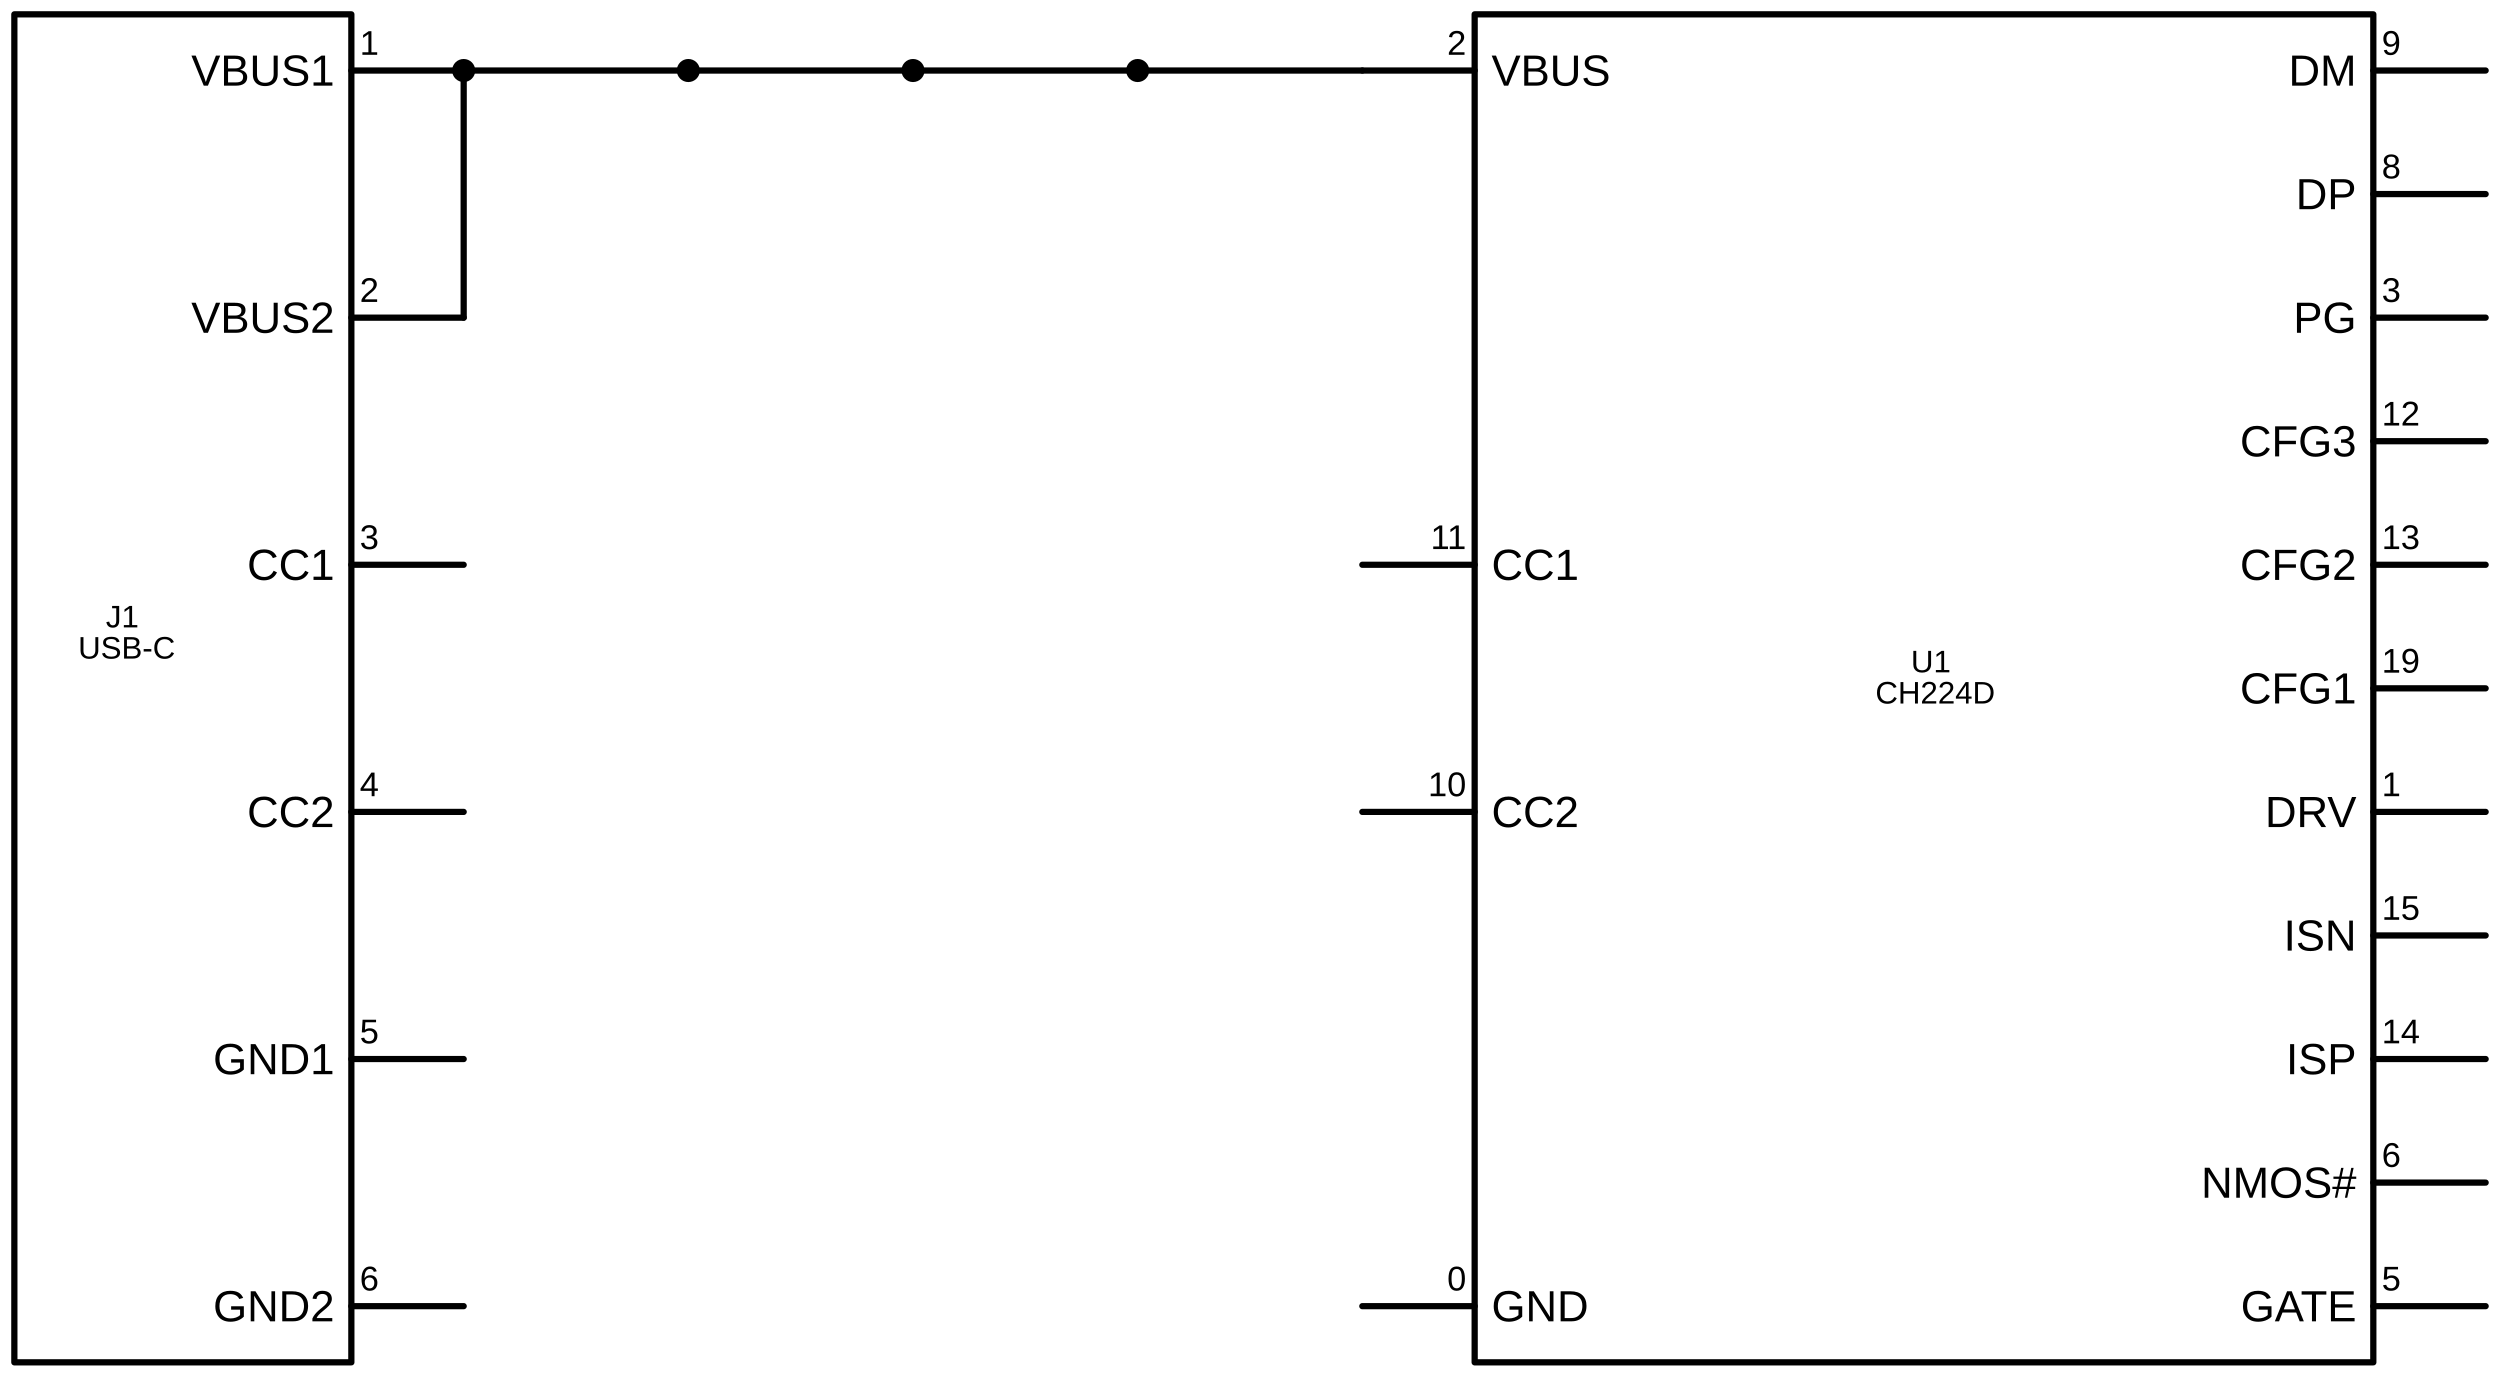
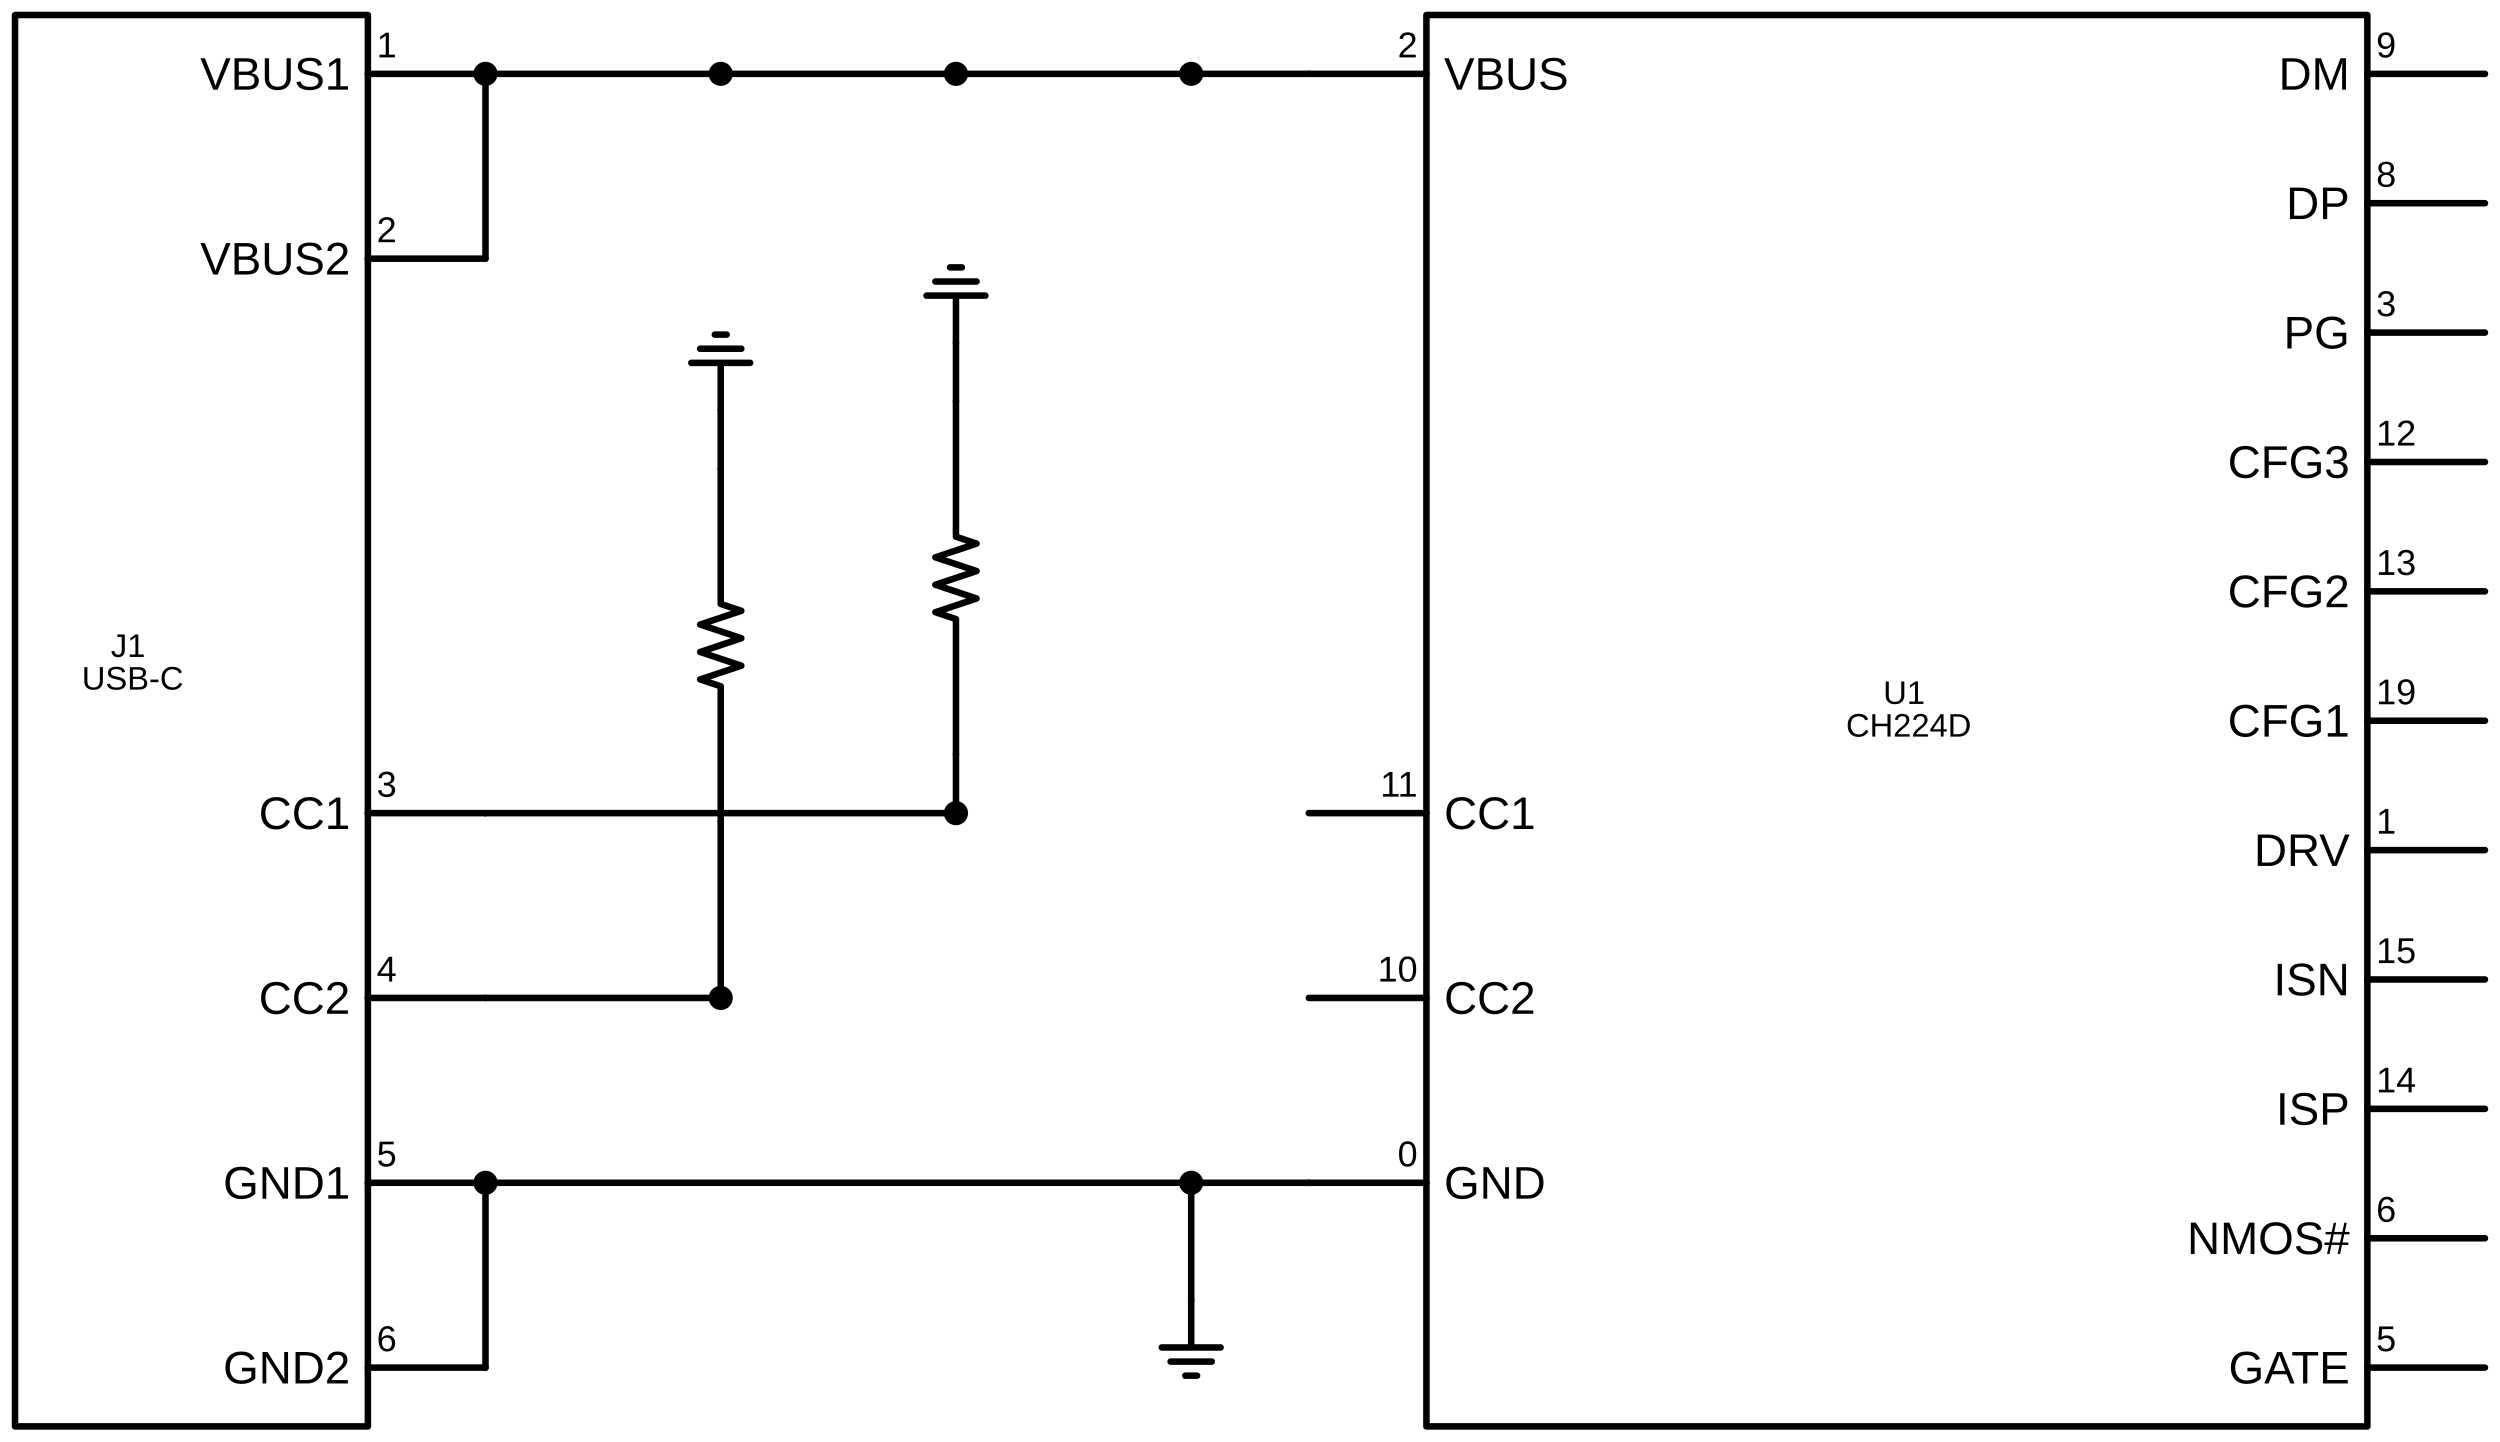
- <svg xmlns="http://www.w3.org/2000/svg" xml:lang="en" height="441.2pt" width="801.2pt" viewBox="-4.6 -436.6 801.2 441.2">
+ <svg xmlns="http://www.w3.org/2000/svg" xml:lang="en" height="441.2pt" width="765.2pt" viewBox="-4.6 -436.6 765.2 441.2">
  <path d="M 0.0,-0.0 L 108.0,-0.0 L 108.0,-432.0 L 0.0,-432.0 L 0.0,-0.0" style="stroke:black;fill:none;stroke-width:2.0;stroke-dasharray:-;stroke-linecap:round;stroke-linejoin:round;" />
  <path d="M 108.0,-18.0 L 144.0,-18.0" style="stroke:black;fill:none;stroke-width:2.0;stroke-dasharray:-;stroke-linecap:round;stroke-linejoin:round;" />
-   <path d="M 108.0,-97.2 L 144.0,-97.2" style="stroke:black;fill:none;stroke-width:2.0;stroke-dasharray:-;stroke-linecap:round;stroke-linejoin:round;" />
-   <path d="M 108.0,-176.4 L 144.0,-176.4" style="stroke:black;fill:none;stroke-width:2.0;stroke-dasharray:-;stroke-linecap:round;stroke-linejoin:round;" />
-   <path d="M 108.0,-255.6 L 144.0,-255.6" style="stroke:black;fill:none;stroke-width:2.0;stroke-dasharray:-;stroke-linecap:round;stroke-linejoin:round;" />
-   <path d="M 108.0,-334.8 L 144.0,-334.8" style="stroke:black;fill:none;stroke-width:2.0;stroke-dasharray:-;stroke-linecap:round;stroke-linejoin:round;" />
+   <path d="M 108.0,-74.571 L 144.0,-74.571" style="stroke:black;fill:none;stroke-width:2.0;stroke-dasharray:-;stroke-linecap:round;stroke-linejoin:round;" />
+   <path d="M 108.0,-131.143 L 144.0,-131.143" style="stroke:black;fill:none;stroke-width:2.0;stroke-dasharray:-;stroke-linecap:round;stroke-linejoin:round;" />
+   <path d="M 108.0,-187.714 L 144.0,-187.714" style="stroke:black;fill:none;stroke-width:2.0;stroke-dasharray:-;stroke-linecap:round;stroke-linejoin:round;" />
+   <path d="M 108.0,-357.429 L 144.0,-357.429" style="stroke:black;fill:none;stroke-width:2.0;stroke-dasharray:-;stroke-linecap:round;stroke-linejoin:round;" />
  <path d="M 108.0,-414.0 L 144.0,-414.0" style="stroke:black;fill:none;stroke-width:2.0;stroke-dasharray:-;stroke-linecap:round;stroke-linejoin:round;" />
-   <path d="M 468.0,-0.0 L 756.0,-0.0 L 756.0,-432.0 L 468.0,-432.0 L 468.0,-0.0" style="stroke:black;fill:none;stroke-width:2.0;stroke-dasharray:-;stroke-linecap:round;stroke-linejoin:round;" />
-   <path d="M 468.0,-18.0 L 432.0,-18.0" style="stroke:black;fill:none;stroke-width:2.0;stroke-dasharray:-;stroke-linecap:round;stroke-linejoin:round;" />
-   <path d="M 468.0,-176.4 L 432.0,-176.4" style="stroke:black;fill:none;stroke-width:2.0;stroke-dasharray:-;stroke-linecap:round;stroke-linejoin:round;" />
-   <path d="M 468.0,-255.6 L 432.0,-255.6" style="stroke:black;fill:none;stroke-width:2.0;stroke-dasharray:-;stroke-linecap:round;stroke-linejoin:round;" />
-   <path d="M 468.0,-414.0 L 432.0,-414.0" style="stroke:black;fill:none;stroke-width:2.0;stroke-dasharray:-;stroke-linecap:round;stroke-linejoin:round;" />
-   <path d="M 756.0,-18.0 L 792.0,-18.0" style="stroke:black;fill:none;stroke-width:2.0;stroke-dasharray:-;stroke-linecap:round;stroke-linejoin:round;" />
-   <path d="M 756.0,-57.6 L 792.0,-57.6" style="stroke:black;fill:none;stroke-width:2.0;stroke-dasharray:-;stroke-linecap:round;stroke-linejoin:round;" />
-   <path d="M 756.0,-97.2 L 792.0,-97.2" style="stroke:black;fill:none;stroke-width:2.0;stroke-dasharray:-;stroke-linecap:round;stroke-linejoin:round;" />
-   <path d="M 756.0,-136.8 L 792.0,-136.8" style="stroke:black;fill:none;stroke-width:2.0;stroke-dasharray:-;stroke-linecap:round;stroke-linejoin:round;" />
-   <path d="M 756.0,-176.4 L 792.0,-176.4" style="stroke:black;fill:none;stroke-width:2.0;stroke-dasharray:-;stroke-linecap:round;stroke-linejoin:round;" />
-   <path d="M 756.0,-216.0 L 792.0,-216.0" style="stroke:black;fill:none;stroke-width:2.0;stroke-dasharray:-;stroke-linecap:round;stroke-linejoin:round;" />
-   <path d="M 756.0,-255.6 L 792.0,-255.6" style="stroke:black;fill:none;stroke-width:2.0;stroke-dasharray:-;stroke-linecap:round;stroke-linejoin:round;" />
-   <path d="M 756.0,-295.2 L 792.0,-295.2" style="stroke:black;fill:none;stroke-width:2.0;stroke-dasharray:-;stroke-linecap:round;stroke-linejoin:round;" />
-   <path d="M 756.0,-334.8 L 792.0,-334.8" style="stroke:black;fill:none;stroke-width:2.0;stroke-dasharray:-;stroke-linecap:round;stroke-linejoin:round;" />
-   <path d="M 756.0,-374.4 L 792.0,-374.4" style="stroke:black;fill:none;stroke-width:2.0;stroke-dasharray:-;stroke-linecap:round;stroke-linejoin:round;" />
-   <path d="M 756.0,-414.0 L 792.0,-414.0" style="stroke:black;fill:none;stroke-width:2.0;stroke-dasharray:-;stroke-linecap:round;stroke-linejoin:round;" />
+   <path d="M 432.0,-0.0 L 720.0,-0.0 L 720.0,-432.0 L 432.0,-432.0 L 432.0,-0.0" style="stroke:black;fill:none;stroke-width:2.0;stroke-dasharray:-;stroke-linecap:round;stroke-linejoin:round;" />
+   <path d="M 432.0,-74.571 L 396.0,-74.571" style="stroke:black;fill:none;stroke-width:2.0;stroke-dasharray:-;stroke-linecap:round;stroke-linejoin:round;" />
+   <path d="M 432.0,-131.143 L 396.0,-131.143" style="stroke:black;fill:none;stroke-width:2.0;stroke-dasharray:-;stroke-linecap:round;stroke-linejoin:round;" />
+   <path d="M 432.0,-187.714 L 396.0,-187.714" style="stroke:black;fill:none;stroke-width:2.0;stroke-dasharray:-;stroke-linecap:round;stroke-linejoin:round;" />
+   <path d="M 432.0,-414.0 L 396.0,-414.0" style="stroke:black;fill:none;stroke-width:2.0;stroke-dasharray:-;stroke-linecap:round;stroke-linejoin:round;" />
+   <path d="M 720.0,-18.0 L 756.0,-18.0" style="stroke:black;fill:none;stroke-width:2.0;stroke-dasharray:-;stroke-linecap:round;stroke-linejoin:round;" />
+   <path d="M 720.0,-57.6 L 756.0,-57.6" style="stroke:black;fill:none;stroke-width:2.0;stroke-dasharray:-;stroke-linecap:round;stroke-linejoin:round;" />
+   <path d="M 720.0,-97.2 L 756.0,-97.2" style="stroke:black;fill:none;stroke-width:2.0;stroke-dasharray:-;stroke-linecap:round;stroke-linejoin:round;" />
+   <path d="M 720.0,-136.8 L 756.0,-136.8" style="stroke:black;fill:none;stroke-width:2.0;stroke-dasharray:-;stroke-linecap:round;stroke-linejoin:round;" />
+   <path d="M 720.0,-176.4 L 756.0,-176.4" style="stroke:black;fill:none;stroke-width:2.0;stroke-dasharray:-;stroke-linecap:round;stroke-linejoin:round;" />
+   <path d="M 720.0,-216.0 L 756.0,-216.0" style="stroke:black;fill:none;stroke-width:2.0;stroke-dasharray:-;stroke-linecap:round;stroke-linejoin:round;" />
+   <path d="M 720.0,-255.6 L 756.0,-255.6" style="stroke:black;fill:none;stroke-width:2.0;stroke-dasharray:-;stroke-linecap:round;stroke-linejoin:round;" />
+   <path d="M 720.0,-295.2 L 756.0,-295.2" style="stroke:black;fill:none;stroke-width:2.0;stroke-dasharray:-;stroke-linecap:round;stroke-linejoin:round;" />
+   <path d="M 720.0,-334.8 L 756.0,-334.8" style="stroke:black;fill:none;stroke-width:2.0;stroke-dasharray:-;stroke-linecap:round;stroke-linejoin:round;" />
+   <path d="M 720.0,-374.4 L 756.0,-374.4" style="stroke:black;fill:none;stroke-width:2.0;stroke-dasharray:-;stroke-linecap:round;stroke-linejoin:round;" />
+   <path d="M 720.0,-414.0 L 756.0,-414.0" style="stroke:black;fill:none;stroke-width:2.0;stroke-dasharray:-;stroke-linecap:round;stroke-linejoin:round;" />
  <path d="M 144.0,-414.0 L 180.0,-414.0 L 216.0,-414.0" style="stroke:black;fill:none;stroke-width:2.0;stroke-dasharray:-;stroke-linecap:round;stroke-linejoin:round;" />
  <path d="M 216.0,-414.0 L 252.0,-414.0 L 288.0,-414.0" style="stroke:black;fill:none;stroke-width:2.0;stroke-dasharray:-;stroke-linecap:round;stroke-linejoin:round;" />
  <path d="M 288.0,-414.0 L 324.0,-414.0 L 360.0,-414.0" style="stroke:black;fill:none;stroke-width:2.0;stroke-dasharray:-;stroke-linecap:round;stroke-linejoin:round;" />
-   <path d="M 360.0,-414.0 L 396.0,-414.0 L 432.0,-414.0" style="stroke:black;fill:none;stroke-width:2.0;stroke-dasharray:-;stroke-linecap:round;stroke-linejoin:round;" />
-   <path d="M 144.0,-334.8 L 144.0,-374.4 L 144.0,-414.0" style="stroke:black;fill:none;stroke-width:2.0;stroke-dasharray:-;stroke-linecap:round;stroke-linejoin:round;" />
+   <path d="M 360.0,-414.0 L 378.0,-414.0 L 396.0,-414.0" style="stroke:black;fill:none;stroke-width:2.0;stroke-dasharray:-;stroke-linecap:round;stroke-linejoin:round;" />
+   <path d="M 144.0,-357.429 L 144.0,-385.714 L 144.0,-414.0" style="stroke:black;fill:none;stroke-width:2.0;stroke-dasharray:-;stroke-linecap:round;stroke-linejoin:round;" />
+   <path d="M 144.0,-74.571 L 252.0,-74.571 L 360.0,-74.571" style="stroke:black;fill:none;stroke-width:2.0;stroke-dasharray:-;stroke-linecap:round;stroke-linejoin:round;" />
+   <path d="M 360.0,-74.571 L 378.0,-74.571 L 396.0,-74.571" style="stroke:black;fill:none;stroke-width:2.0;stroke-dasharray:-;stroke-linecap:round;stroke-linejoin:round;" />
+   <path d="M 360.0,-74.571 L 360.0,-56.571 L 360.0,-38.571" style="stroke:black;fill:none;stroke-width:2.0;stroke-dasharray:-;stroke-linecap:round;stroke-linejoin:round;" />
+   <path d="M 360.0,-38.571 L 360.0,-24.171 L 351.0,-24.171 L 369.0,-24.171 M 353.7,-19.851 L 366.3,-19.851 M 358.2,-15.531 L 361.8,-15.531" style="stroke:black;fill:none;stroke-width:2.0;stroke-dasharray:-;stroke-linecap:round;stroke-linejoin:round;" />
+   <path d="M 144.0,-18.0 L 144.0,-46.286 L 144.0,-74.571" style="stroke:black;fill:none;stroke-width:2.0;stroke-dasharray:-;stroke-linecap:round;stroke-linejoin:round;" />
+   <path d="M 144.0,-187.714 L 216.0,-187.714 L 288.0,-187.714" style="stroke:black;fill:none;stroke-width:2.0;stroke-dasharray:-;stroke-linecap:round;stroke-linejoin:round;" />
+   <path d="M 288.0,-187.714 L 288.0,-196.714 L 288.0,-205.714" style="stroke:black;fill:none;stroke-width:2.0;stroke-dasharray:-;stroke-linecap:round;stroke-linejoin:round;" />
+   <path d="M 288.0,-205.714 L 288.0,-247.114 L 281.7,-249.214 L 294.3,-253.414 L 281.7,-257.614 L 294.3,-261.814 L 281.7,-266.014 L 294.3,-270.214 L 288.0,-272.314 L 288.0,-313.714" style="stroke:black;fill:none;stroke-width:2.0;stroke-dasharray:-;stroke-linecap:round;stroke-linejoin:round;" />
+   <path d="M 288.0,-313.714 L 288.0,-322.714 L 288.0,-331.714" style="stroke:black;fill:none;stroke-width:2.0;stroke-dasharray:-;stroke-linecap:round;stroke-linejoin:round;" />
+   <path d="M 288.0,-331.714 L 288.0,-346.114 L 279.0,-346.114 L 297.0,-346.114 M 281.7,-350.434 L 294.3,-350.434 M 286.2,-354.754 L 289.8,-354.754" style="stroke:black;fill:none;stroke-width:2.0;stroke-dasharray:-;stroke-linecap:round;stroke-linejoin:round;" />
+   <path d="M 144.0,-131.143 L 180.0,-131.143 L 216.0,-131.143" style="stroke:black;fill:none;stroke-width:2.0;stroke-dasharray:-;stroke-linecap:round;stroke-linejoin:round;" />
+   <path d="M 216.0,-131.143 L 216.0,-158.143 L 216.0,-185.143" style="stroke:black;fill:none;stroke-width:2.0;stroke-dasharray:-;stroke-linecap:round;stroke-linejoin:round;" />
+   <path d="M 216.0,-185.143 L 216.0,-226.543 L 209.7,-228.643 L 222.3,-232.843 L 209.7,-237.043 L 222.3,-241.243 L 209.7,-245.443 L 222.3,-249.643 L 216.0,-251.743 L 216.0,-293.143" style="stroke:black;fill:none;stroke-width:2.0;stroke-dasharray:-;stroke-linecap:round;stroke-linejoin:round;" />
+   <path d="M 216.0,-293.143 L 216.0,-302.143 L 216.0,-311.143" style="stroke:black;fill:none;stroke-width:2.0;stroke-dasharray:-;stroke-linecap:round;stroke-linejoin:round;" />
+   <path d="M 216.0,-311.143 L 216.0,-325.543 L 207.0,-325.543 L 225.0,-325.543 M 209.7,-329.863 L 222.3,-329.863 M 214.2,-334.183 L 217.8,-334.183" style="stroke:black;fill:none;stroke-width:2.0;stroke-dasharray:-;stroke-linecap:round;stroke-linejoin:round;" />
  <text x="110.7" y="-31.7" dominant-baseline="ideographic" fill="black" font-size="11" font-family="Arial" text-anchor="start">
    <tspan x="110.7" dy="11">6</tspan>
  </text>
  <text x="102.6" y="-32.0" dominant-baseline="central" fill="black" font-size="14" font-family="Arial" text-anchor="end">
    <tspan x="102.6" dy="14">GND2</tspan>
  </text>
-   <text x="110.7" y="-110.9" dominant-baseline="ideographic" fill="black" font-size="11" font-family="Arial" text-anchor="start">
+   <text x="110.7" y="-88.271" dominant-baseline="ideographic" fill="black" font-size="11" font-family="Arial" text-anchor="start">
    <tspan x="110.7" dy="11">5</tspan>
  </text>
-   <text x="102.6" y="-111.2" dominant-baseline="central" fill="black" font-size="14" font-family="Arial" text-anchor="end">
+   <text x="102.6" y="-88.571" dominant-baseline="central" fill="black" font-size="14" font-family="Arial" text-anchor="end">
    <tspan x="102.6" dy="14">GND1</tspan>
  </text>
-   <text x="110.7" y="-190.1" dominant-baseline="ideographic" fill="black" font-size="11" font-family="Arial" text-anchor="start">
+   <text x="110.7" y="-144.843" dominant-baseline="ideographic" fill="black" font-size="11" font-family="Arial" text-anchor="start">
    <tspan x="110.7" dy="11">4</tspan>
  </text>
-   <text x="102.6" y="-190.4" dominant-baseline="central" fill="black" font-size="14" font-family="Arial" text-anchor="end">
+   <text x="102.6" y="-145.143" dominant-baseline="central" fill="black" font-size="14" font-family="Arial" text-anchor="end">
    <tspan x="102.6" dy="14">CC2</tspan>
  </text>
-   <text x="110.7" y="-269.3" dominant-baseline="ideographic" fill="black" font-size="11" font-family="Arial" text-anchor="start">
+   <text x="110.7" y="-201.414" dominant-baseline="ideographic" fill="black" font-size="11" font-family="Arial" text-anchor="start">
    <tspan x="110.7" dy="11">3</tspan>
  </text>
-   <text x="102.6" y="-269.6" dominant-baseline="central" fill="black" font-size="14" font-family="Arial" text-anchor="end">
+   <text x="102.6" y="-201.714" dominant-baseline="central" fill="black" font-size="14" font-family="Arial" text-anchor="end">
    <tspan x="102.6" dy="14">CC1</tspan>
  </text>
-   <text x="110.7" y="-348.5" dominant-baseline="ideographic" fill="black" font-size="11" font-family="Arial" text-anchor="start">
+   <text x="110.7" y="-371.129" dominant-baseline="ideographic" fill="black" font-size="11" font-family="Arial" text-anchor="start">
    <tspan x="110.7" dy="11">2</tspan>
  </text>
-   <text x="102.6" y="-348.8" dominant-baseline="central" fill="black" font-size="14" font-family="Arial" text-anchor="end">
+   <text x="102.6" y="-371.429" dominant-baseline="central" fill="black" font-size="14" font-family="Arial" text-anchor="end">
    <tspan x="102.6" dy="14">VBUS2</tspan>
  </text>
  <text x="110.7" y="-427.7" dominant-baseline="ideographic" fill="black" font-size="11" font-family="Arial" text-anchor="start">
    <tspan x="110.7" dy="11">1</tspan>
  </text>
  <text x="102.6" y="-428.0" dominant-baseline="central" fill="black" font-size="14" font-family="Arial" text-anchor="end">
    <tspan x="102.6" dy="14">VBUS1</tspan>
  </text>
  <text x="36.0" y="-249.0" dominant-baseline="central" fill="black" font-size="10" font-family="Arial" text-anchor="middle">
    <tspan x="36.0" dy="10">J1</tspan>
    <tspan x="36.0" dy="10">USB-C</tspan>
  </text>
-   <text x="465.3" y="-31.7" dominant-baseline="ideographic" fill="black" font-size="11" font-family="Arial" text-anchor="end">
-     <tspan x="465.3" dy="11">0</tspan>
+   <text x="429.3" y="-88.271" dominant-baseline="ideographic" fill="black" font-size="11" font-family="Arial" text-anchor="end">
+     <tspan x="429.3" dy="11">0</tspan>
  </text>
-   <text x="473.4" y="-32.0" dominant-baseline="central" fill="black" font-size="14" font-family="Arial" text-anchor="start">
-     <tspan x="473.4" dy="14">GND</tspan>
+   <text x="437.4" y="-88.571" dominant-baseline="central" fill="black" font-size="14" font-family="Arial" text-anchor="start">
+     <tspan x="437.4" dy="14">GND</tspan>
  </text>
-   <text x="465.3" y="-190.1" dominant-baseline="ideographic" fill="black" font-size="11" font-family="Arial" text-anchor="end">
-     <tspan x="465.3" dy="11">10</tspan>
+   <text x="429.3" y="-144.843" dominant-baseline="ideographic" fill="black" font-size="11" font-family="Arial" text-anchor="end">
+     <tspan x="429.3" dy="11">10</tspan>
  </text>
-   <text x="473.4" y="-190.4" dominant-baseline="central" fill="black" font-size="14" font-family="Arial" text-anchor="start">
-     <tspan x="473.4" dy="14">CC2</tspan>
+   <text x="437.4" y="-145.143" dominant-baseline="central" fill="black" font-size="14" font-family="Arial" text-anchor="start">
+     <tspan x="437.4" dy="14">CC2</tspan>
  </text>
-   <text x="465.3" y="-269.3" dominant-baseline="ideographic" fill="black" font-size="11" font-family="Arial" text-anchor="end">
-     <tspan x="465.3" dy="11">11</tspan>
+   <text x="429.3" y="-201.414" dominant-baseline="ideographic" fill="black" font-size="11" font-family="Arial" text-anchor="end">
+     <tspan x="429.3" dy="11">11</tspan>
  </text>
-   <text x="473.4" y="-269.6" dominant-baseline="central" fill="black" font-size="14" font-family="Arial" text-anchor="start">
-     <tspan x="473.4" dy="14">CC1</tspan>
+   <text x="437.4" y="-201.714" dominant-baseline="central" fill="black" font-size="14" font-family="Arial" text-anchor="start">
+     <tspan x="437.4" dy="14">CC1</tspan>
  </text>
-   <text x="465.3" y="-427.7" dominant-baseline="ideographic" fill="black" font-size="11" font-family="Arial" text-anchor="end">
-     <tspan x="465.3" dy="11">2</tspan>
+   <text x="429.3" y="-427.7" dominant-baseline="ideographic" fill="black" font-size="11" font-family="Arial" text-anchor="end">
+     <tspan x="429.3" dy="11">2</tspan>
  </text>
-   <text x="473.4" y="-428.0" dominant-baseline="central" fill="black" font-size="14" font-family="Arial" text-anchor="start">
-     <tspan x="473.4" dy="14">VBUS</tspan>
+   <text x="437.4" y="-428.0" dominant-baseline="central" fill="black" font-size="14" font-family="Arial" text-anchor="start">
+     <tspan x="437.4" dy="14">VBUS</tspan>
  </text>
-   <text x="758.7" y="-31.7" dominant-baseline="ideographic" fill="black" font-size="11" font-family="Arial" text-anchor="start">
-     <tspan x="758.7" dy="11">5</tspan>
+   <text x="722.7" y="-31.7" dominant-baseline="ideographic" fill="black" font-size="11" font-family="Arial" text-anchor="start">
+     <tspan x="722.7" dy="11">5</tspan>
  </text>
-   <text x="750.6" y="-32.0" dominant-baseline="central" fill="black" font-size="14" font-family="Arial" text-anchor="end">
-     <tspan x="750.6" dy="14">GATE</tspan>
+   <text x="714.6" y="-32.0" dominant-baseline="central" fill="black" font-size="14" font-family="Arial" text-anchor="end">
+     <tspan x="714.6" dy="14">GATE</tspan>
  </text>
-   <text x="758.7" y="-71.3" dominant-baseline="ideographic" fill="black" font-size="11" font-family="Arial" text-anchor="start">
-     <tspan x="758.7" dy="11">6</tspan>
+   <text x="722.7" y="-71.3" dominant-baseline="ideographic" fill="black" font-size="11" font-family="Arial" text-anchor="start">
+     <tspan x="722.7" dy="11">6</tspan>
  </text>
-   <text x="750.6" y="-71.6" dominant-baseline="central" fill="black" font-size="14" font-family="Arial" text-anchor="end">
-     <tspan x="750.6" dy="14">NMOS#</tspan>
+   <text x="714.6" y="-71.6" dominant-baseline="central" fill="black" font-size="14" font-family="Arial" text-anchor="end">
+     <tspan x="714.6" dy="14">NMOS#</tspan>
  </text>
-   <text x="758.7" y="-110.9" dominant-baseline="ideographic" fill="black" font-size="11" font-family="Arial" text-anchor="start">
-     <tspan x="758.7" dy="11">14</tspan>
+   <text x="722.7" y="-110.9" dominant-baseline="ideographic" fill="black" font-size="11" font-family="Arial" text-anchor="start">
+     <tspan x="722.7" dy="11">14</tspan>
  </text>
-   <text x="750.6" y="-111.2" dominant-baseline="central" fill="black" font-size="14" font-family="Arial" text-anchor="end">
-     <tspan x="750.6" dy="14">ISP</tspan>
+   <text x="714.6" y="-111.2" dominant-baseline="central" fill="black" font-size="14" font-family="Arial" text-anchor="end">
+     <tspan x="714.6" dy="14">ISP</tspan>
  </text>
-   <text x="758.7" y="-150.5" dominant-baseline="ideographic" fill="black" font-size="11" font-family="Arial" text-anchor="start">
-     <tspan x="758.7" dy="11">15</tspan>
+   <text x="722.7" y="-150.5" dominant-baseline="ideographic" fill="black" font-size="11" font-family="Arial" text-anchor="start">
+     <tspan x="722.7" dy="11">15</tspan>
  </text>
-   <text x="750.6" y="-150.8" dominant-baseline="central" fill="black" font-size="14" font-family="Arial" text-anchor="end">
-     <tspan x="750.6" dy="14">ISN</tspan>
+   <text x="714.6" y="-150.8" dominant-baseline="central" fill="black" font-size="14" font-family="Arial" text-anchor="end">
+     <tspan x="714.6" dy="14">ISN</tspan>
  </text>
-   <text x="758.7" y="-190.1" dominant-baseline="ideographic" fill="black" font-size="11" font-family="Arial" text-anchor="start">
-     <tspan x="758.7" dy="11">1</tspan>
+   <text x="722.7" y="-190.1" dominant-baseline="ideographic" fill="black" font-size="11" font-family="Arial" text-anchor="start">
+     <tspan x="722.7" dy="11">1</tspan>
  </text>
-   <text x="750.6" y="-190.4" dominant-baseline="central" fill="black" font-size="14" font-family="Arial" text-anchor="end">
-     <tspan x="750.6" dy="14">DRV</tspan>
+   <text x="714.6" y="-190.4" dominant-baseline="central" fill="black" font-size="14" font-family="Arial" text-anchor="end">
+     <tspan x="714.6" dy="14">DRV</tspan>
  </text>
-   <text x="758.7" y="-229.7" dominant-baseline="ideographic" fill="black" font-size="11" font-family="Arial" text-anchor="start">
-     <tspan x="758.7" dy="11">19</tspan>
+   <text x="722.7" y="-229.7" dominant-baseline="ideographic" fill="black" font-size="11" font-family="Arial" text-anchor="start">
+     <tspan x="722.7" dy="11">19</tspan>
  </text>
-   <text x="750.6" y="-230.0" dominant-baseline="central" fill="black" font-size="14" font-family="Arial" text-anchor="end">
-     <tspan x="750.6" dy="14">CFG1</tspan>
+   <text x="714.6" y="-230.0" dominant-baseline="central" fill="black" font-size="14" font-family="Arial" text-anchor="end">
+     <tspan x="714.6" dy="14">CFG1</tspan>
  </text>
-   <text x="758.7" y="-269.3" dominant-baseline="ideographic" fill="black" font-size="11" font-family="Arial" text-anchor="start">
-     <tspan x="758.7" dy="11">13</tspan>
+   <text x="722.7" y="-269.3" dominant-baseline="ideographic" fill="black" font-size="11" font-family="Arial" text-anchor="start">
+     <tspan x="722.7" dy="11">13</tspan>
  </text>
-   <text x="750.6" y="-269.6" dominant-baseline="central" fill="black" font-size="14" font-family="Arial" text-anchor="end">
-     <tspan x="750.6" dy="14">CFG2</tspan>
+   <text x="714.6" y="-269.6" dominant-baseline="central" fill="black" font-size="14" font-family="Arial" text-anchor="end">
+     <tspan x="714.6" dy="14">CFG2</tspan>
  </text>
-   <text x="758.7" y="-308.9" dominant-baseline="ideographic" fill="black" font-size="11" font-family="Arial" text-anchor="start">
-     <tspan x="758.7" dy="11">12</tspan>
+   <text x="722.7" y="-308.9" dominant-baseline="ideographic" fill="black" font-size="11" font-family="Arial" text-anchor="start">
+     <tspan x="722.7" dy="11">12</tspan>
  </text>
-   <text x="750.6" y="-309.2" dominant-baseline="central" fill="black" font-size="14" font-family="Arial" text-anchor="end">
-     <tspan x="750.6" dy="14">CFG3</tspan>
+   <text x="714.6" y="-309.2" dominant-baseline="central" fill="black" font-size="14" font-family="Arial" text-anchor="end">
+     <tspan x="714.6" dy="14">CFG3</tspan>
  </text>
-   <text x="758.7" y="-348.5" dominant-baseline="ideographic" fill="black" font-size="11" font-family="Arial" text-anchor="start">
-     <tspan x="758.7" dy="11">3</tspan>
+   <text x="722.7" y="-348.5" dominant-baseline="ideographic" fill="black" font-size="11" font-family="Arial" text-anchor="start">
+     <tspan x="722.7" dy="11">3</tspan>
  </text>
-   <text x="750.6" y="-348.8" dominant-baseline="central" fill="black" font-size="14" font-family="Arial" text-anchor="end">
-     <tspan x="750.6" dy="14">PG</tspan>
+   <text x="714.6" y="-348.8" dominant-baseline="central" fill="black" font-size="14" font-family="Arial" text-anchor="end">
+     <tspan x="714.6" dy="14">PG</tspan>
  </text>
-   <text x="758.7" y="-388.1" dominant-baseline="ideographic" fill="black" font-size="11" font-family="Arial" text-anchor="start">
-     <tspan x="758.7" dy="11">8</tspan>
+   <text x="722.7" y="-388.1" dominant-baseline="ideographic" fill="black" font-size="11" font-family="Arial" text-anchor="start">
+     <tspan x="722.7" dy="11">8</tspan>
  </text>
-   <text x="750.6" y="-388.4" dominant-baseline="central" fill="black" font-size="14" font-family="Arial" text-anchor="end">
-     <tspan x="750.6" dy="14">DP</tspan>
+   <text x="714.6" y="-388.4" dominant-baseline="central" fill="black" font-size="14" font-family="Arial" text-anchor="end">
+     <tspan x="714.6" dy="14">DP</tspan>
  </text>
-   <text x="758.7" y="-427.7" dominant-baseline="ideographic" fill="black" font-size="11" font-family="Arial" text-anchor="start">
-     <tspan x="758.7" dy="11">9</tspan>
+   <text x="722.7" y="-427.7" dominant-baseline="ideographic" fill="black" font-size="11" font-family="Arial" text-anchor="start">
+     <tspan x="722.7" dy="11">9</tspan>
  </text>
-   <text x="750.6" y="-428.0" dominant-baseline="central" fill="black" font-size="14" font-family="Arial" text-anchor="end">
-     <tspan x="750.6" dy="14">DM</tspan>
+   <text x="714.6" y="-428.0" dominant-baseline="central" fill="black" font-size="14" font-family="Arial" text-anchor="end">
+     <tspan x="714.6" dy="14">DM</tspan>
  </text>
-   <text x="615.6" y="-234.6" dominant-baseline="central" fill="black" font-size="10" font-family="Arial" text-anchor="middle">
-     <tspan x="615.6" dy="10">U1</tspan>
-     <tspan x="615.6" dy="10">CH224D</tspan>
+   <text x="579.6" y="-234.6" dominant-baseline="central" fill="black" font-size="10" font-family="Arial" text-anchor="middle">
+     <tspan x="579.6" dy="10">U1</tspan>
+     <tspan x="579.6" dy="10">CH224D</tspan>
  </text>
  <circle cx="144.0" cy="-414.0" r="2.7" style="stroke:black;fill:black;stroke-width:2.0;stroke-dasharray:-;" />
  <circle cx="216.0" cy="-414.0" r="2.7" style="stroke:black;fill:black;stroke-width:2.0;stroke-dasharray:-;" />
  <circle cx="288.0" cy="-414.0" r="2.7" style="stroke:black;fill:black;stroke-width:2.0;stroke-dasharray:-;" />
  <circle cx="360.0" cy="-414.0" r="2.7" style="stroke:black;fill:black;stroke-width:2.0;stroke-dasharray:-;" />
+   <circle cx="144.0" cy="-74.571" r="2.7" style="stroke:black;fill:black;stroke-width:2.0;stroke-dasharray:-;" />
+   <circle cx="360.0" cy="-74.571" r="2.7" style="stroke:black;fill:black;stroke-width:2.0;stroke-dasharray:-;" />
+   <circle cx="288.0" cy="-187.714" r="2.7" style="stroke:black;fill:black;stroke-width:2.0;stroke-dasharray:-;" />
+   <circle cx="216.0" cy="-131.143" r="2.7" style="stroke:black;fill:black;stroke-width:2.0;stroke-dasharray:-;" />
</svg>
